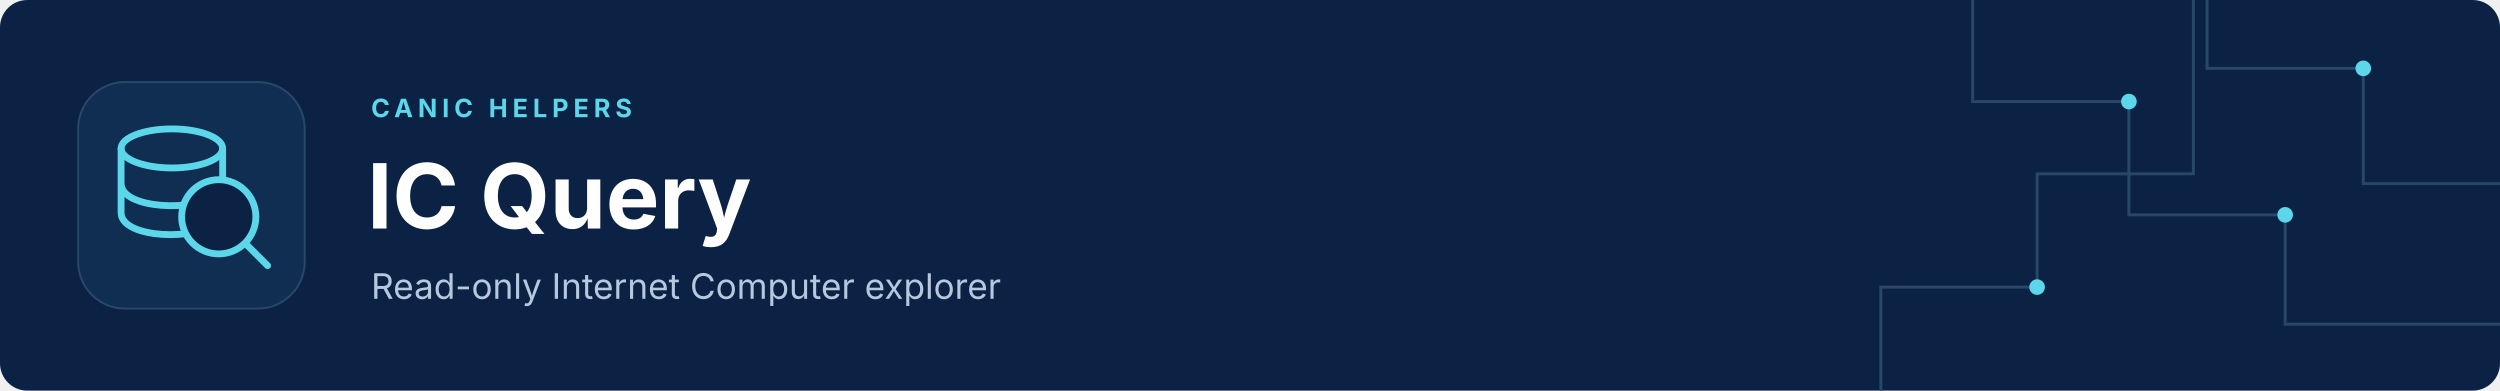
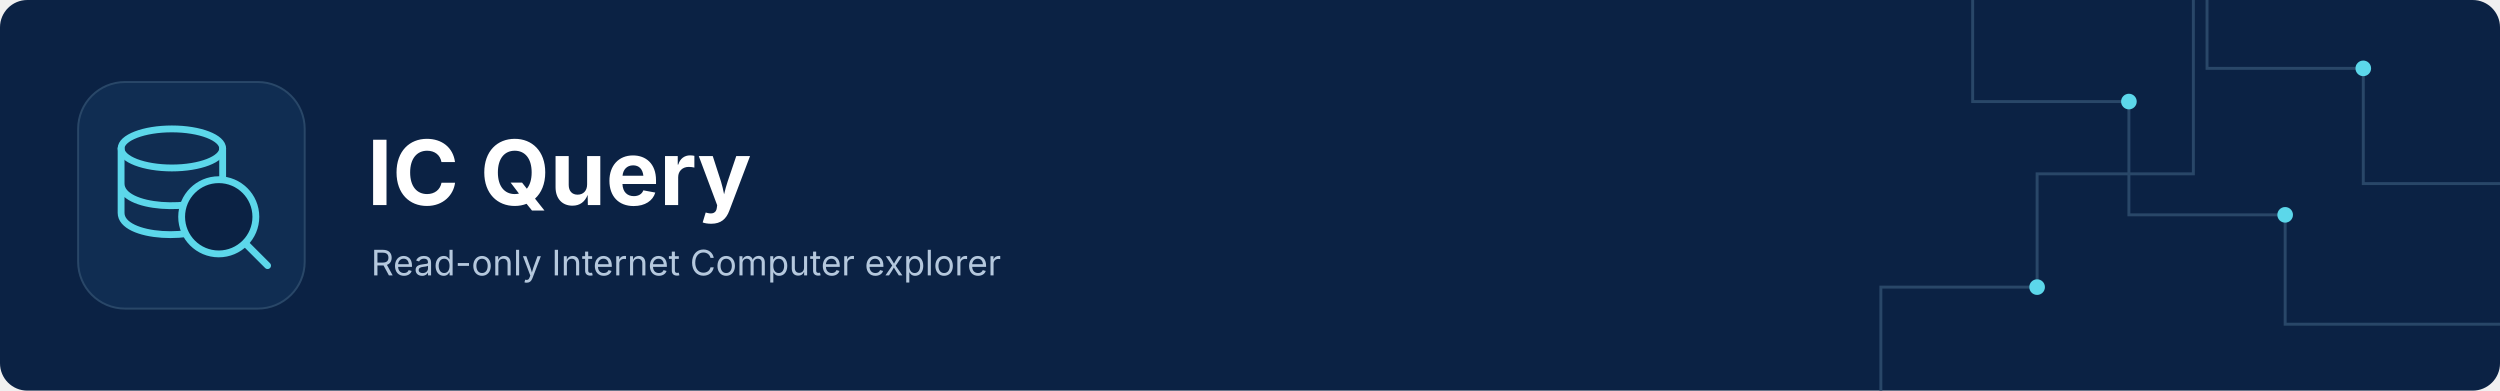
<svg xmlns="http://www.w3.org/2000/svg" width="1280" height="200" viewBox="0 0 1280 200" role="img" aria-labelledby="title desc">
  <rect width="1280" height="200" rx="14" fill="#0B2244" />
  <path d="M1010 0V52H1090V110H1170V166H1280M1130 0V35H1210V94H1280M963 200V147H1043V89H1123V0" fill="none" stroke="#294768" stroke-width="1.5" />
  <g fill="#5CD7EA">
    <circle cx="1090" cy="52" r="4" />
    <circle cx="1170" cy="110" r="4" />
    <circle cx="1043" cy="147" r="4" />
    <circle cx="1210" cy="35" r="4" />
  </g>
  <rect x="40" y="42" width="116" height="116" rx="24" fill="#102D52" stroke="#294768" />
  <g transform="translate(50 52)" fill="none" stroke="#5CD7EA" stroke-width="3.5" stroke-linecap="round" stroke-linejoin="round">
    <ellipse cx="38" cy="24" rx="26" ry="10" />
    <path d="M12 24V57C12 70 51 72 63 61M12 42C12 55 50 57 63 47M64 24V42" />
    <circle cx="62" cy="59" r="19" fill="#0B2244" />
    <path d="M76 73L87 84" />
  </g>
  <g font-family="Inter, Arial, sans-serif">
-     <text x="190" y="60" fill="#5CD7EA" font-size="13" font-weight="700" letter-spacing="2.5">CANIC HELPERS</text>
-     <text x="188" y="117" fill="#FFFFFF" font-size="46" font-weight="700">IC Query</text>
-     <text x="190" y="153" fill="#B5C8DD" font-size="18">Read-only Internet Computer explorer</text>
+     <text x="188" y="105" fill="#FFFFFF" font-size="46" font-weight="700">IC Query</text>
+     <text x="190" y="141" fill="#B5C8DD" font-size="18">Read-only Internet Computer explorer</text>
  </g>
</svg>
